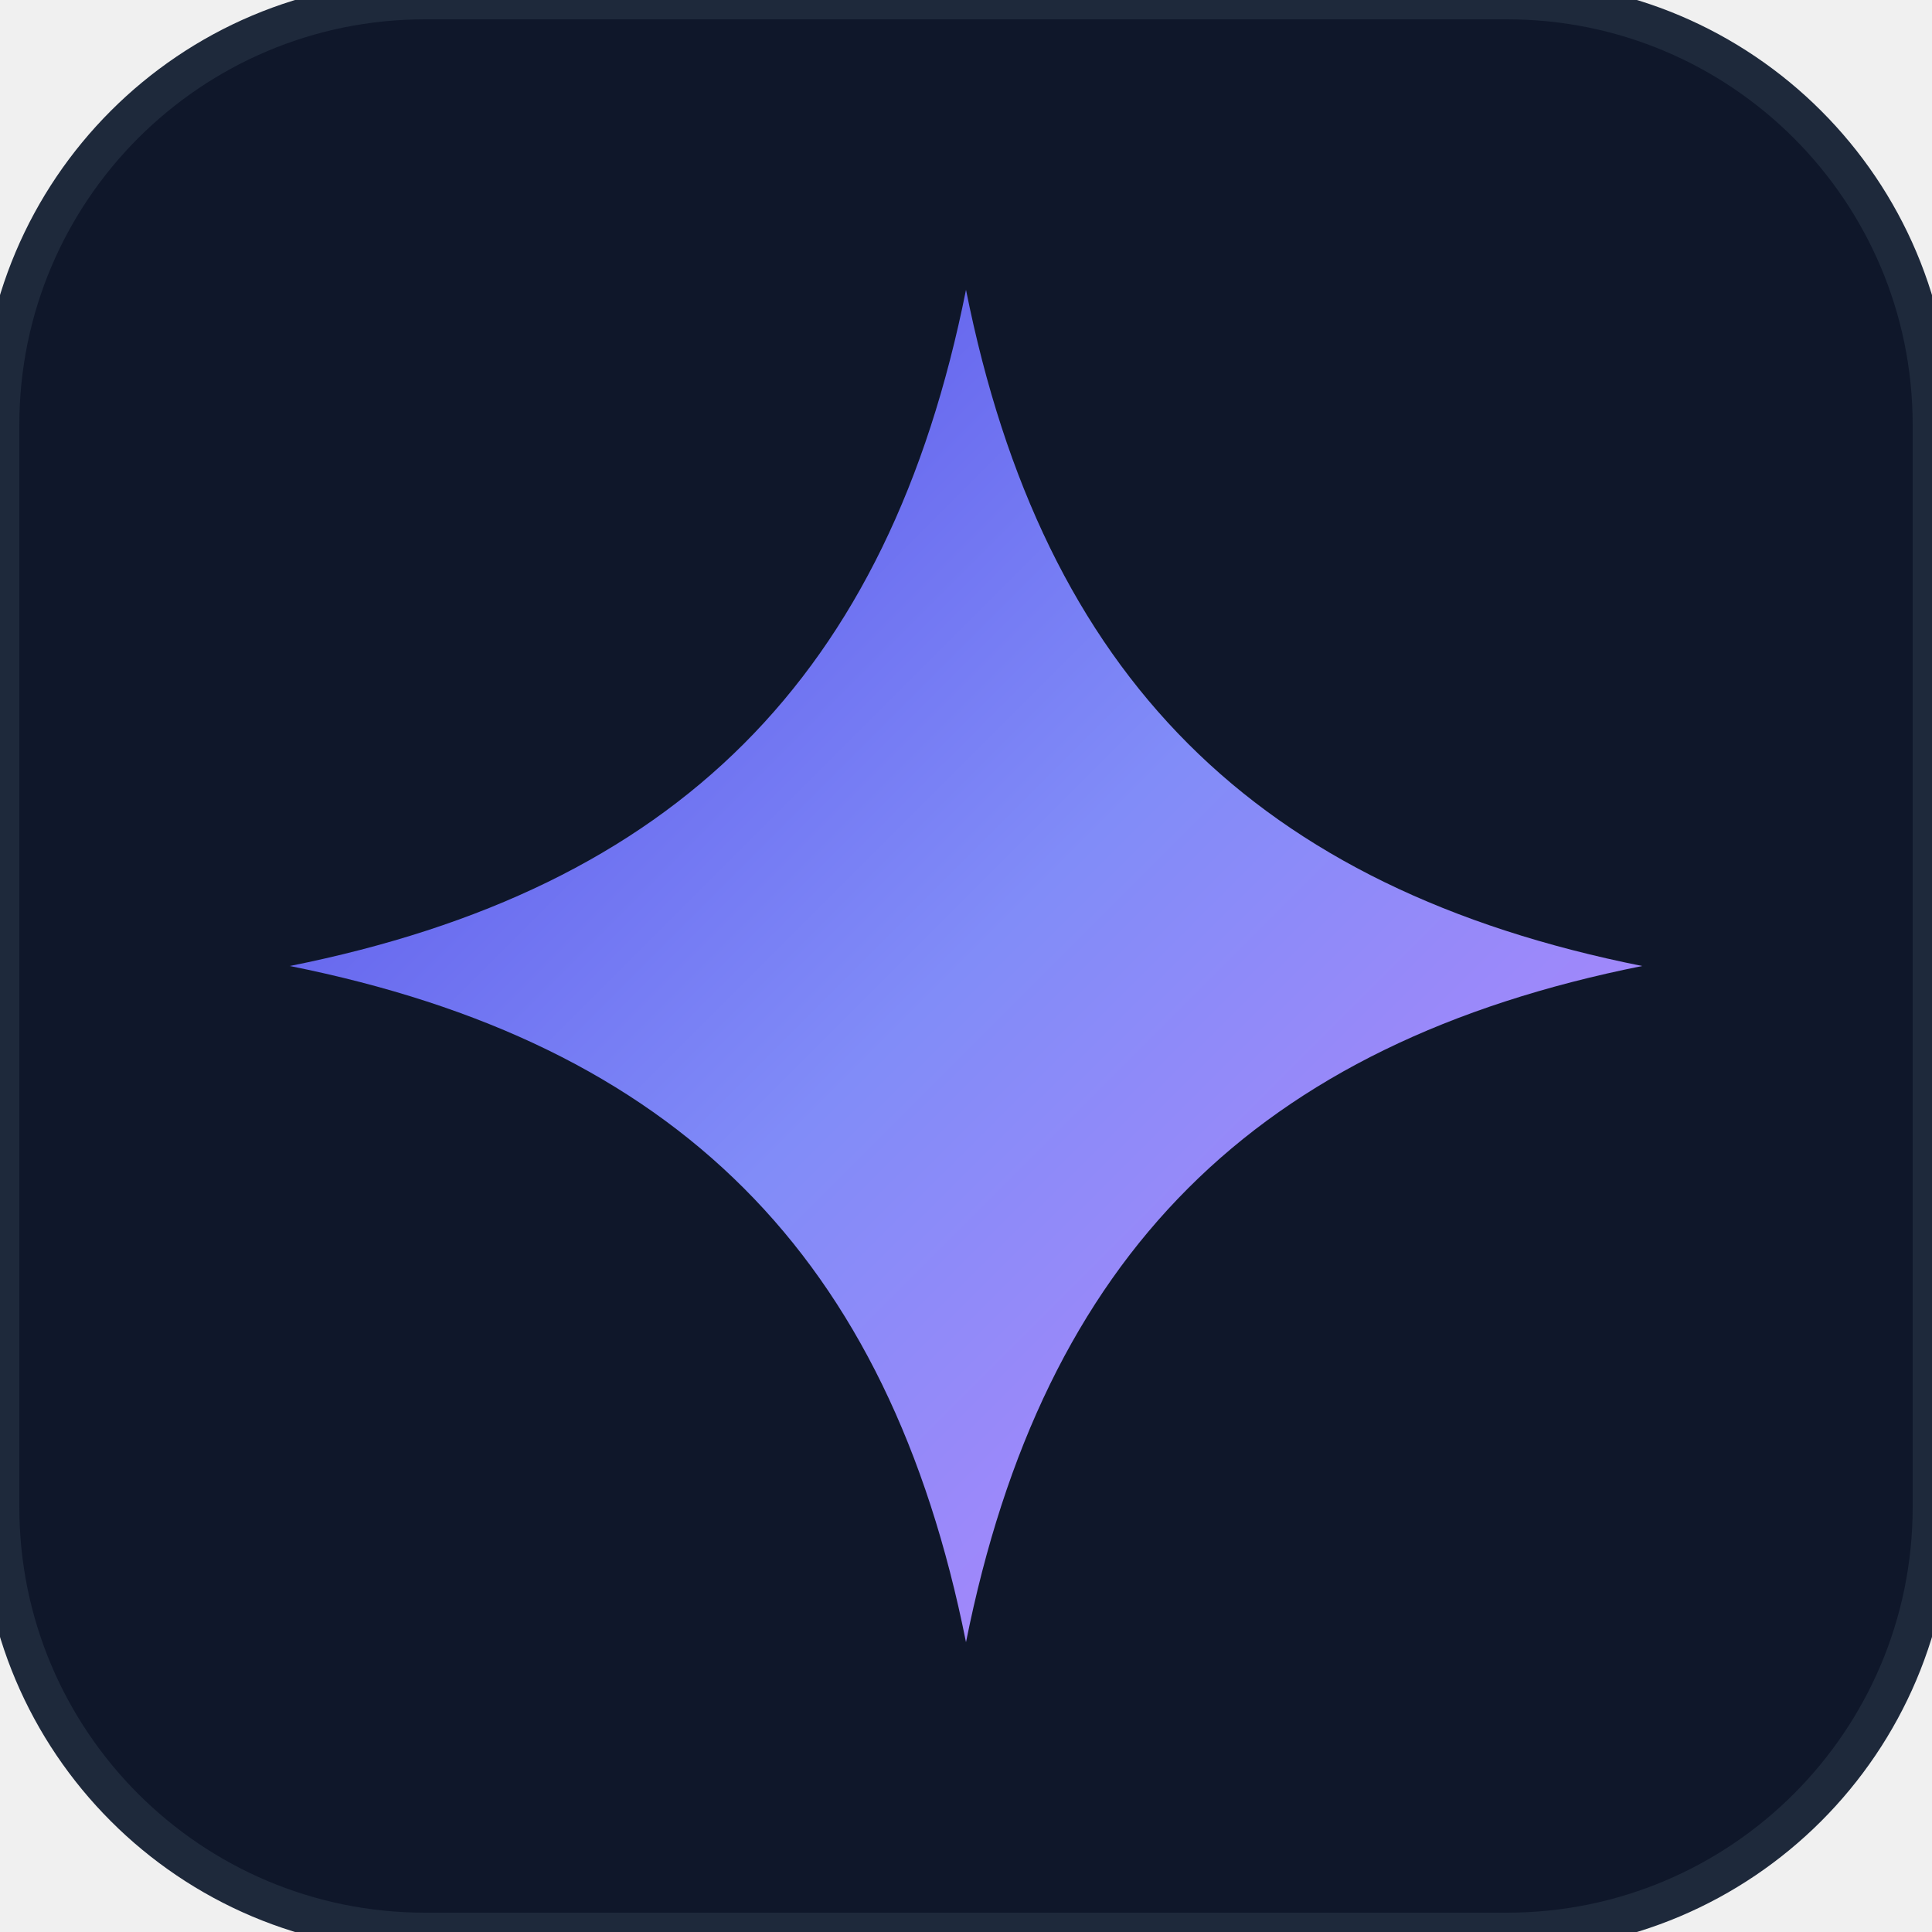
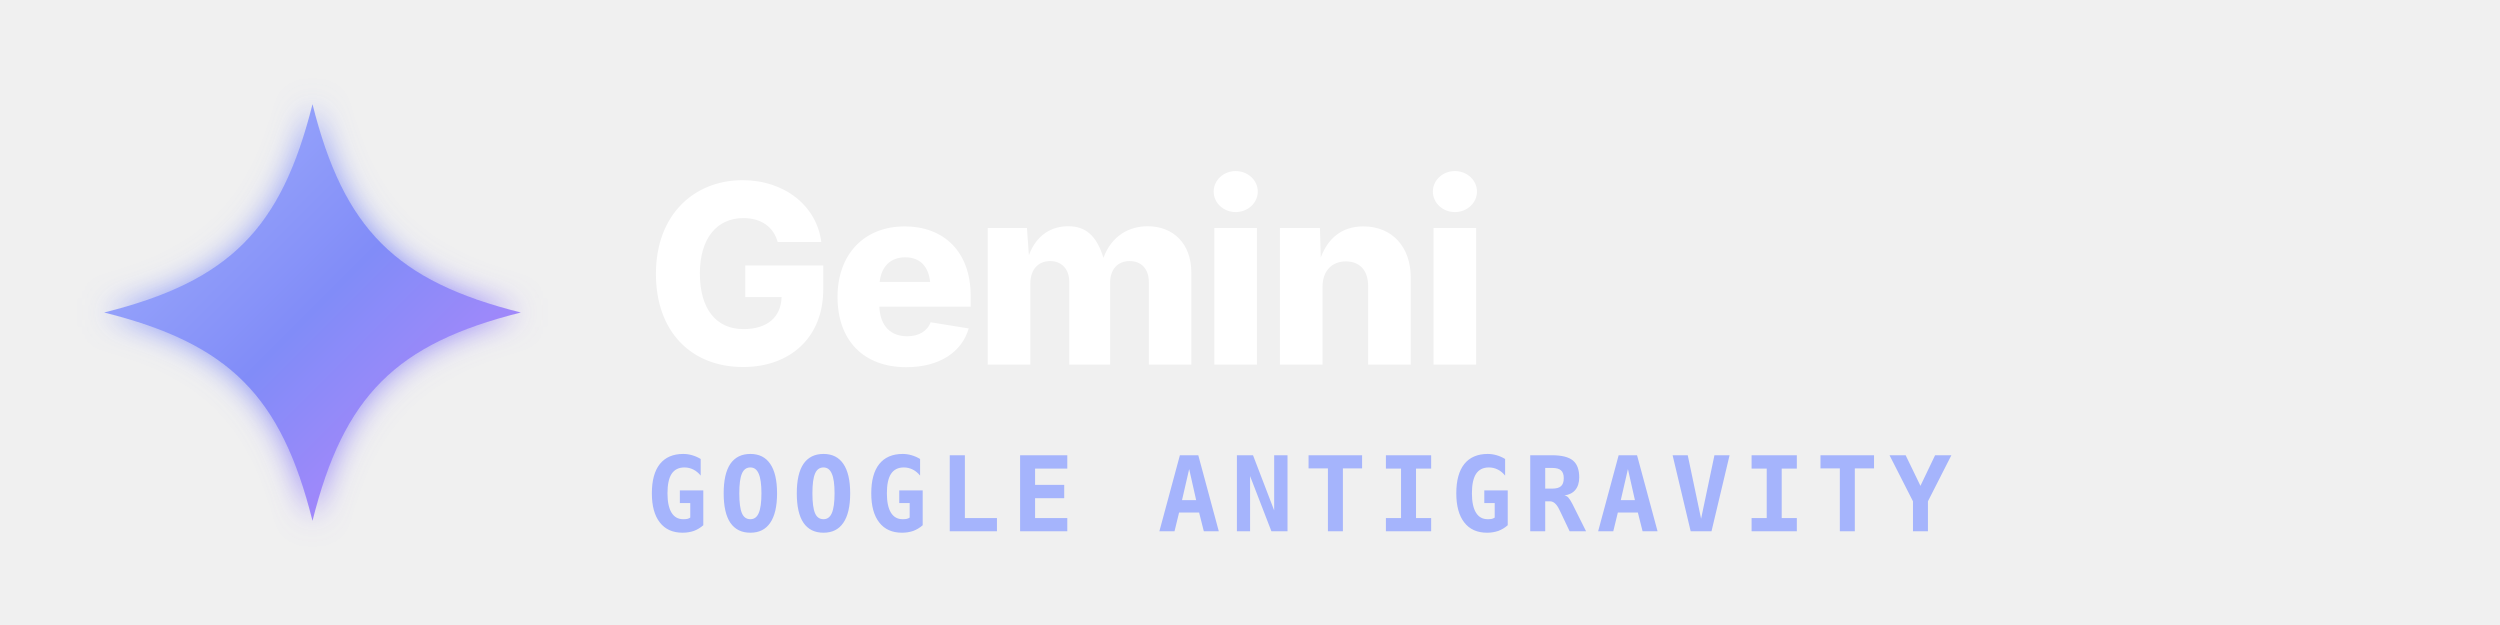
- <svg xmlns="http://www.w3.org/2000/svg" viewBox="0 0 100 100" width="100" height="100">
+ <svg xmlns="http://www.w3.org/2000/svg" viewBox="0 0 240 60" width="240" height="60">
  <defs>
-     <linearGradient id="gmGrad" x1="0%" y1="0%" x2="100%" y2="100%">
-       <stop offset="0%" stop-color="#4f46e5" />
-       <stop offset="50%" stop-color="#818cf8" />
-       <stop offset="100%" stop-color="#c084fc" />
+     <linearGradient id="geminiLogoGrad" x1="0%" y1="0%" x2="100%" y2="100%">
+       <stop offset="0%" stop-color="#A5B4FC" />
+       <stop offset="50%" stop-color="#818CF8" />
+       <stop offset="100%" stop-color="#C084FC" />
    </linearGradient>
+     <filter id="geminiLogoGlow" x="-20%" y="-20%" width="140%" height="140%">
+       <feGaussianBlur stdDeviation="1.5" result="blur" />
+       <feComposite in="SourceGraphic" in2="blur" operator="over" />
+     </filter>
  </defs>
  <style>
-     .gemini-pulse { animation: gm-p 2.5s infinite ease-in-out alternate; transform-origin: center; }
-     @keyframes gm-p { 0% { transform: scale(0.95); } 100% { transform: scale(1.05); filter: drop-shadow(0 0 8px #818cf8); } }
+     .star-scale {
+       animation: scale-star 2.5s infinite ease-in-out alternate;
+       transform-origin: 30px 30px;
+     }
+     @keyframes scale-star {
+       0% { transform: scale(0.92); }
+       100% { transform: scale(1.08); }
+     }
+     .brand-title {
+       font-family: system-ui, -apple-system, sans-serif;
+       font-weight: 800;
+       font-size: 24px;
+       fill: #FFFFFF;
+       letter-spacing: -0.5px;
+     }
+     .brand-tag {
+       font-family: monospace;
+       font-weight: 600;
+       font-size: 10px;
+       fill: #A5B4FC;
+       letter-spacing: 1px;
+     }
+     @media (prefers-reduced-motion: reduce) {
+       .star-scale { animation: none !important; }
+     }
  </style>
-   <g class="gemini-pulse">
-     <rect width="100" height="100" rx="22" fill="#0f172a" stroke="#1e293b" stroke-width="2" />
-     <path d="M50 15 C54 35 65 46 85 50 C65 54 54 65 50 85 C46 65 35 54 15 50 C35 46 46 35 50 15 Z" fill="url(#gmGrad)" />
+   <g id="icon-mark" class="star-scale" filter="url(#geminiLogoGlow)">
+     <path d="M30 10 C33 22 38 27 50 30 C38 33 33 38 30 50 C27 38 22 33 10 30 C22 27 27 22 30 10 Z" fill="url(#geminiLogoGrad)" />
+   </g>
+   <g id="brand-text" transform="translate(62, 35)">
+     <text x="0" y="0" class="brand-title">Gemini</text>
+     <text x="0" y="16" class="brand-tag">GOOGLE ANTIGRAVITY</text>
  </g>
</svg>
